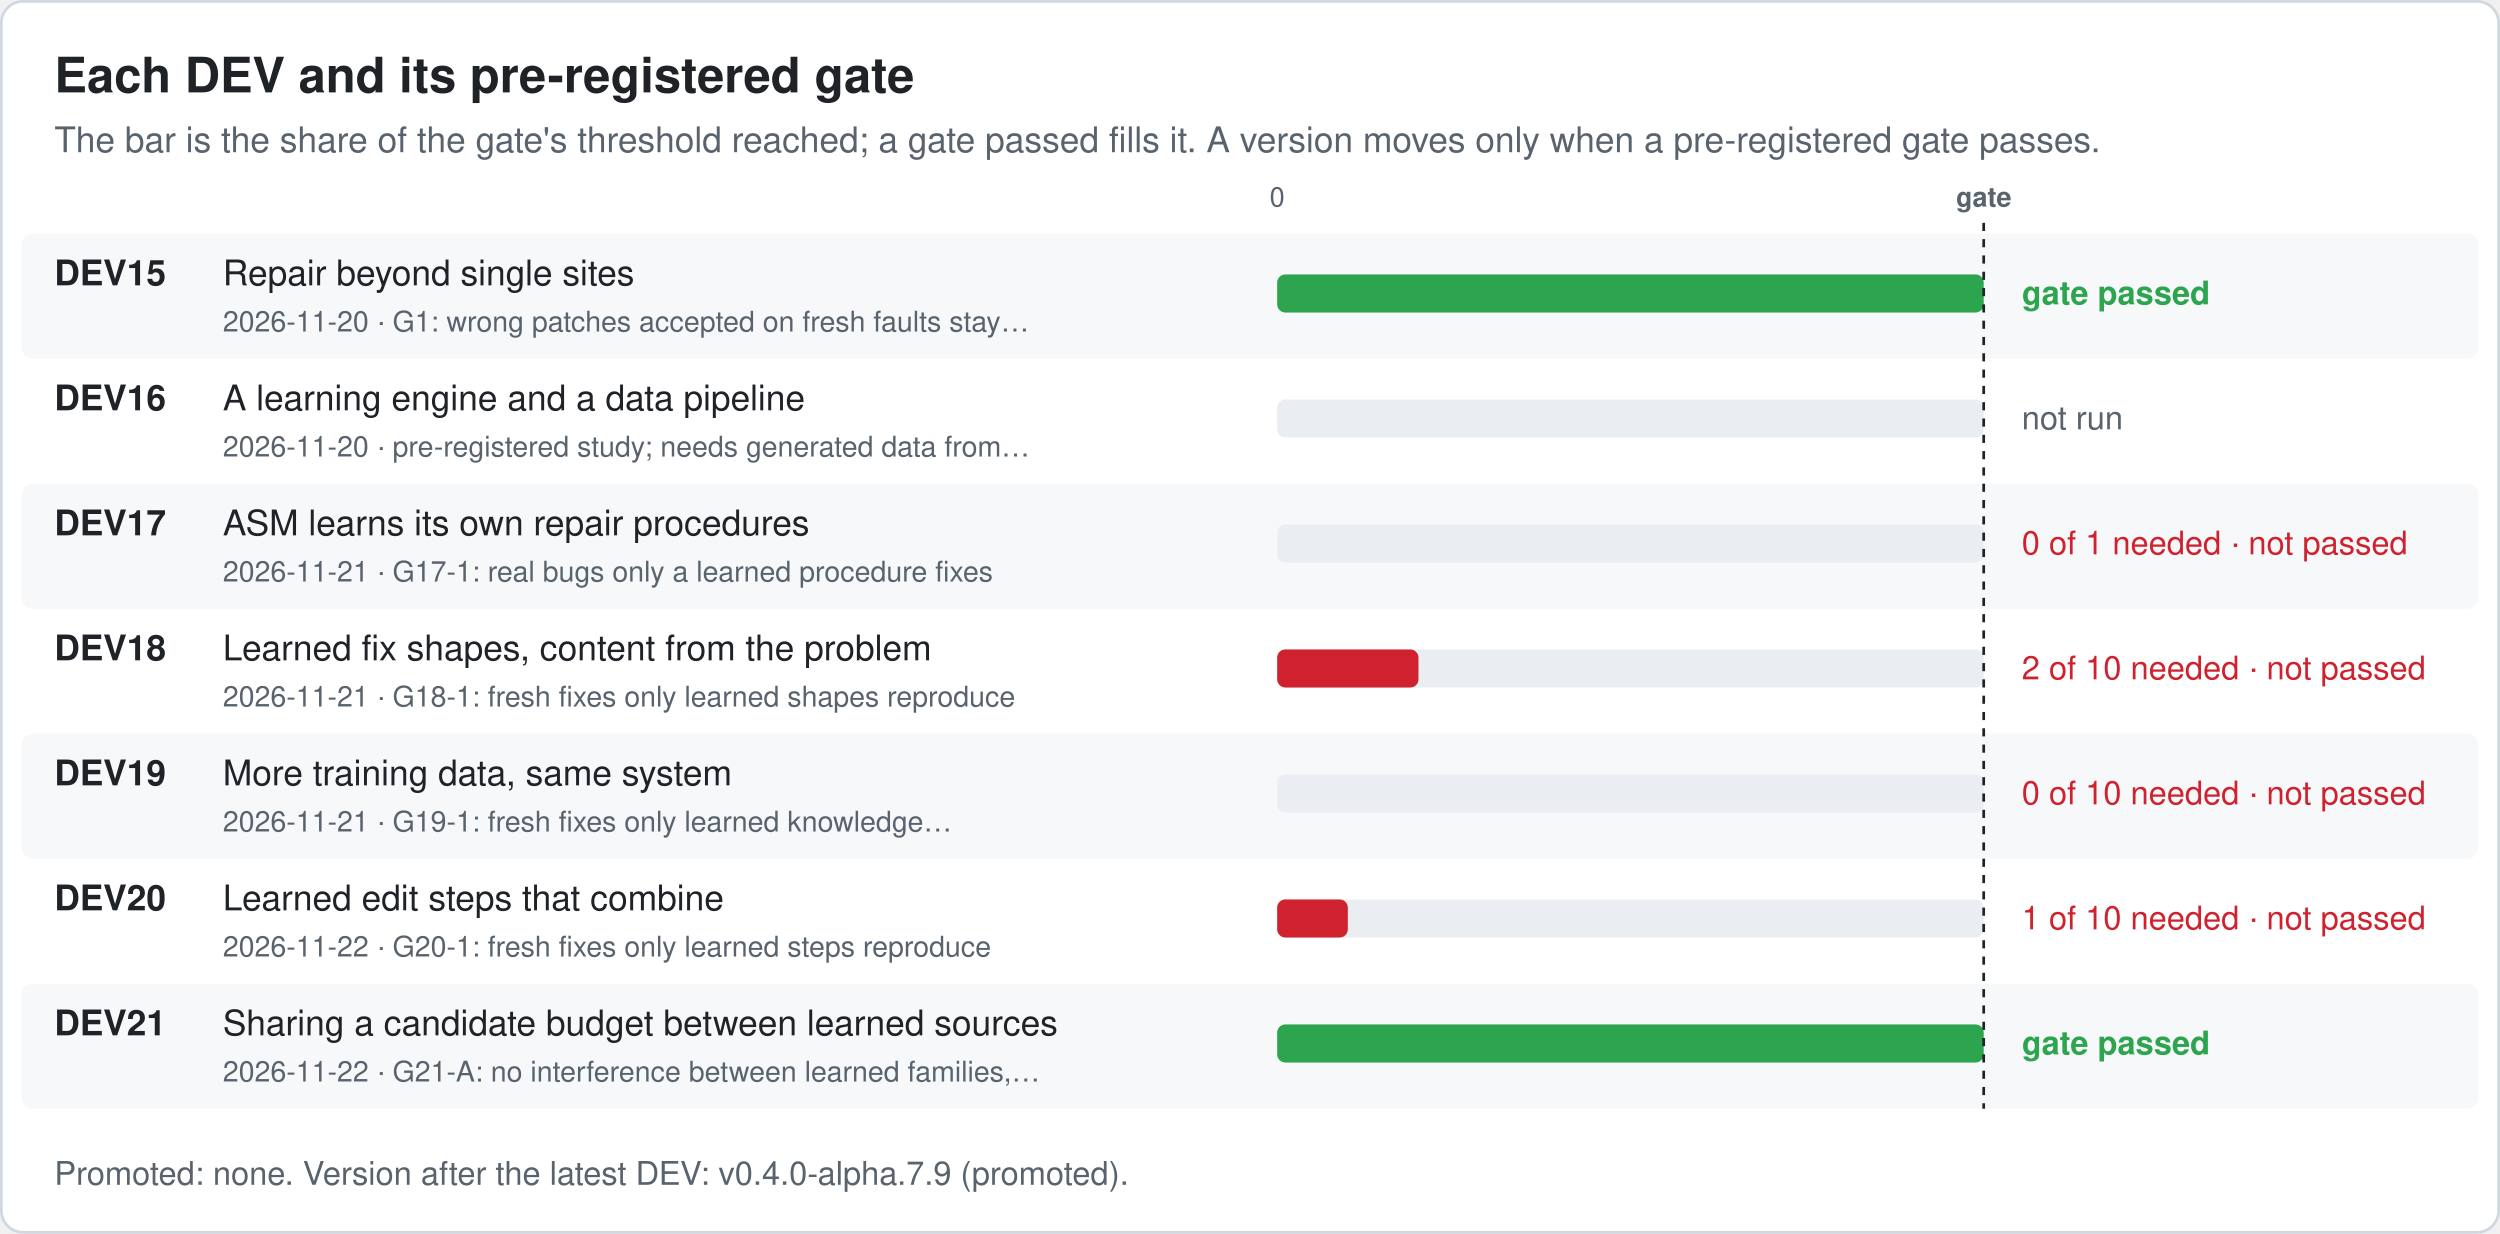
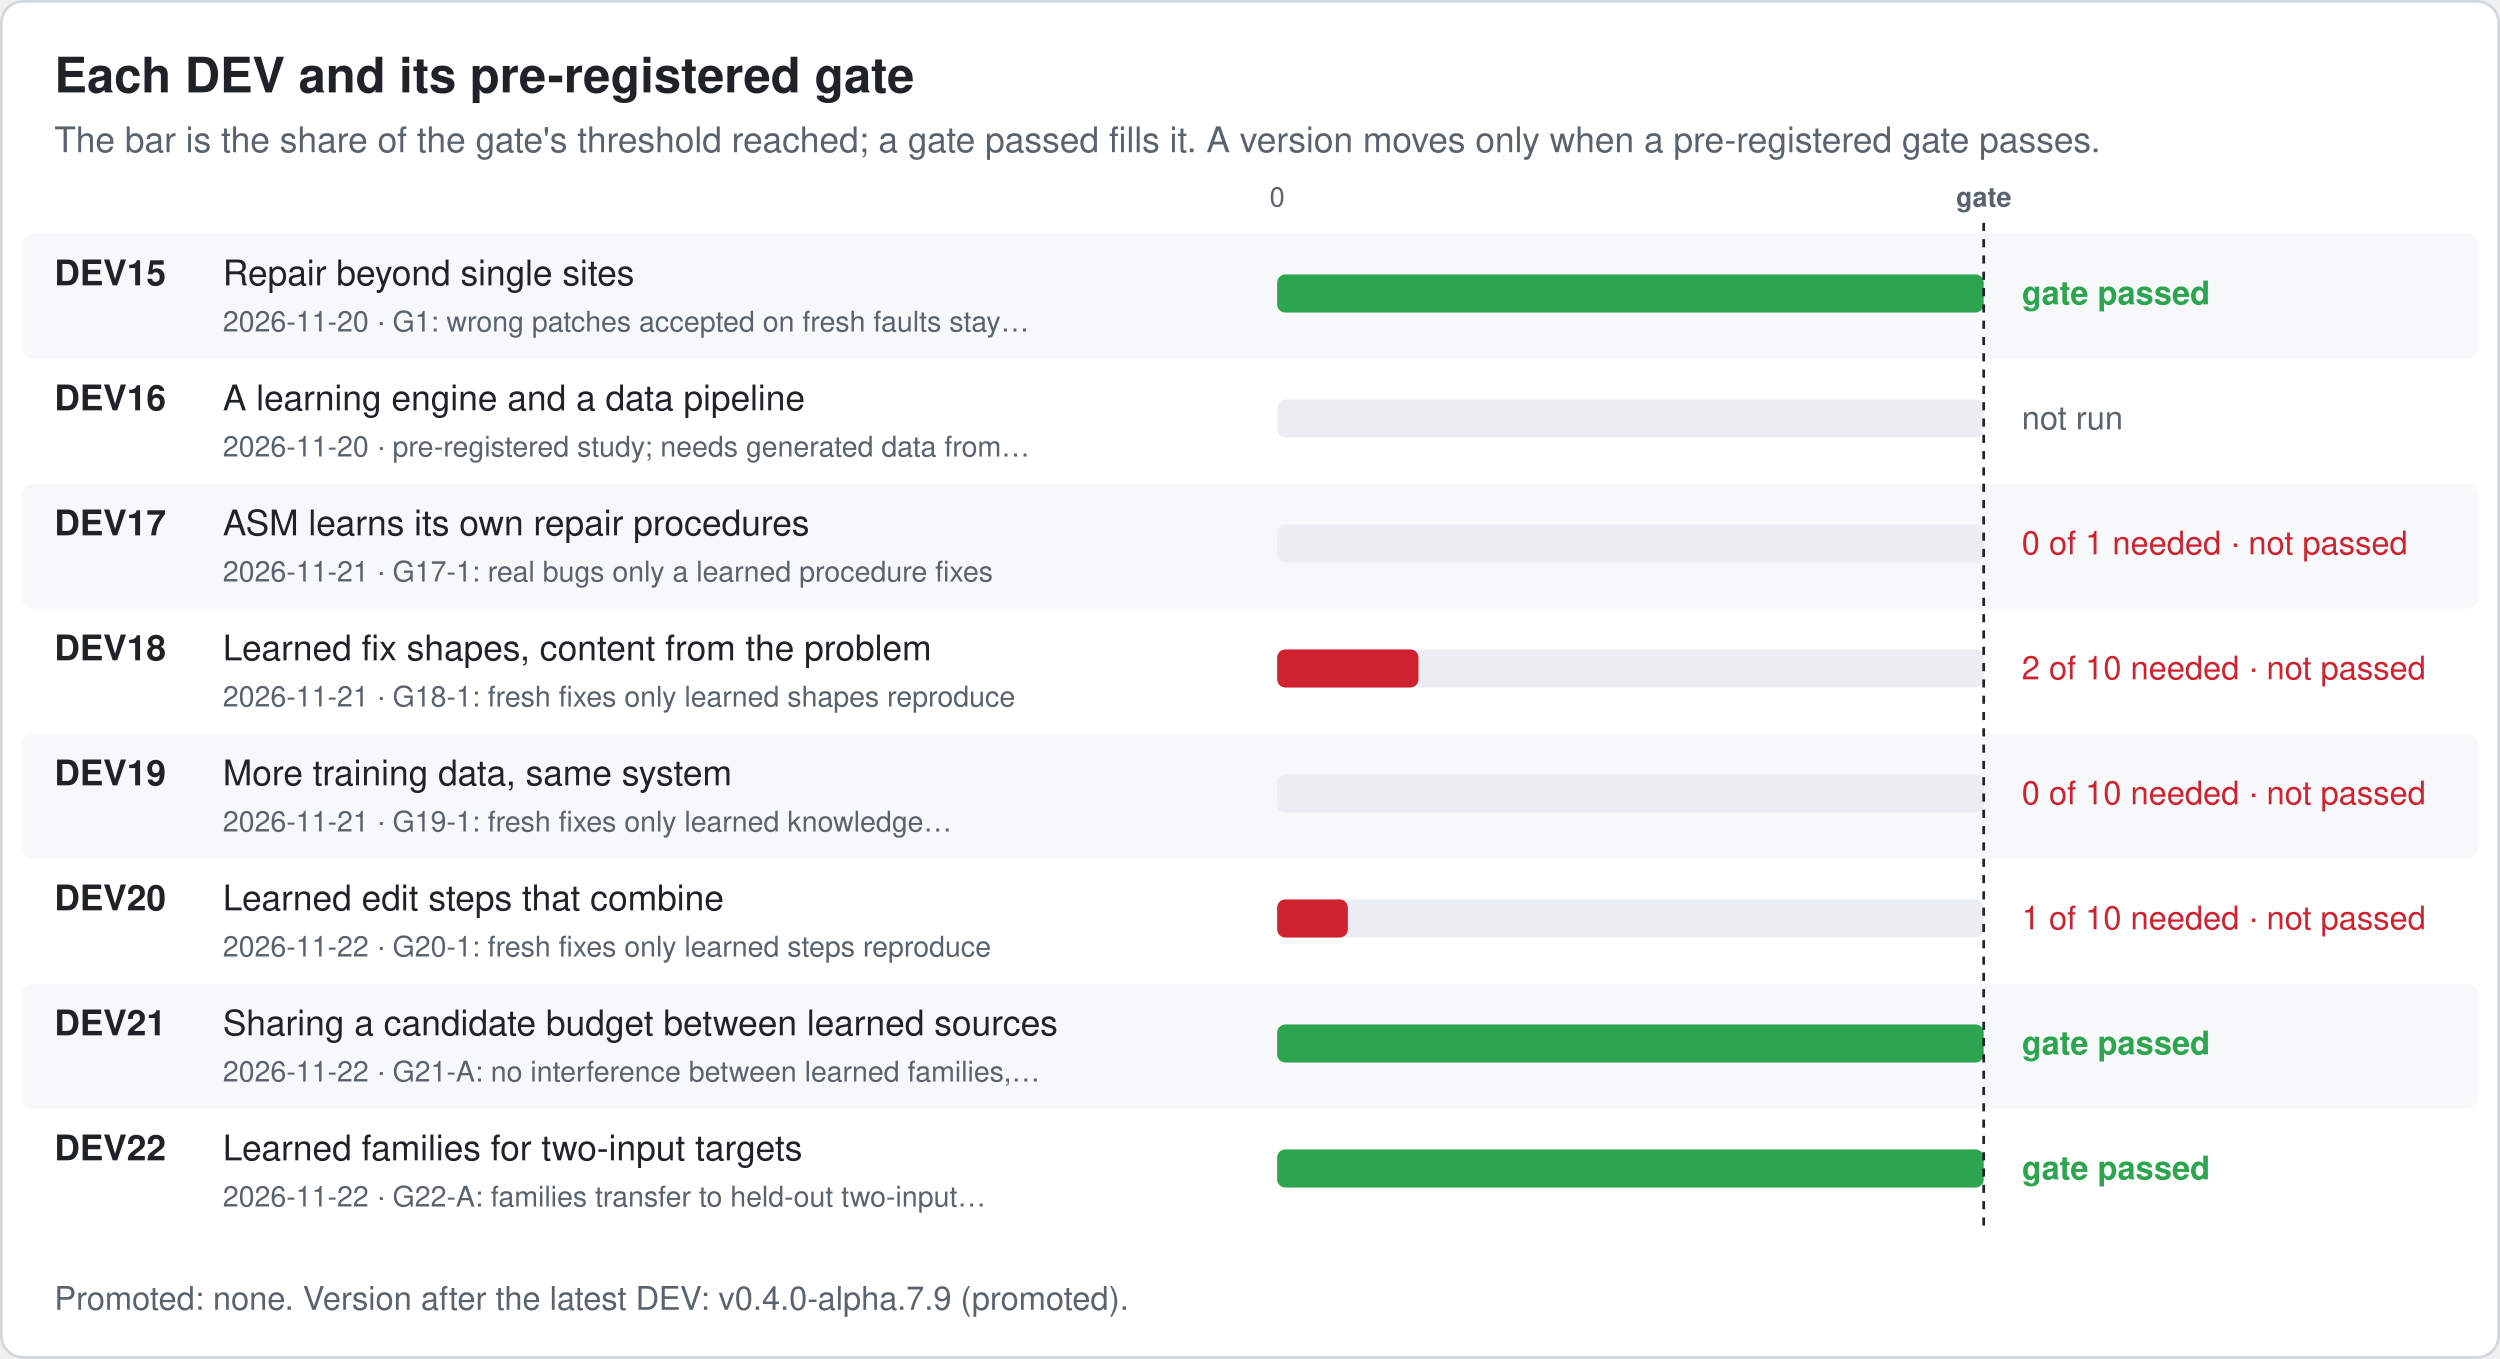
- <svg xmlns="http://www.w3.org/2000/svg" width="920" height="454" viewBox="0 0 920 454" role="img" aria-label="Each DEV step and how much of its pre-registered gate it reached">
-   <rect x="0.5" y="0.5" width="919" height="453" rx="8" fill="#ffffff" stroke="#d0d7de" />
+ <svg xmlns="http://www.w3.org/2000/svg" width="920" height="500" viewBox="0 0 920 500" role="img" aria-label="Each DEV step and how much of its pre-registered gate it reached">
+   <rect x="0.5" y="0.5" width="919" height="499" rx="8" fill="#ffffff" stroke="#d0d7de" />
  <text x="20.0" y="34.0" font-family="-apple-system,BlinkMacSystemFont,'Segoe UI',Helvetica,Arial,sans-serif" font-size="18" font-weight="600" fill="#1f2328" text-anchor="start">Each DEV and its pre-registered gate</text>
  <text x="20.0" y="56.0" font-family="-apple-system,BlinkMacSystemFont,'Segoe UI',Helvetica,Arial,sans-serif" font-size="13" font-weight="normal" fill="#59636e" text-anchor="start">The bar is the share of the gate's threshold reached; a gate passed fills it. A version moves only when a pre-registered gate passes.</text>
  <text x="470.0" y="76.0" font-family="-apple-system,BlinkMacSystemFont,'Segoe UI',Helvetica,Arial,sans-serif" font-size="10" font-weight="normal" fill="#59636e" text-anchor="middle">0</text>
  <text x="730.0" y="76.0" font-family="-apple-system,BlinkMacSystemFont,'Segoe UI',Helvetica,Arial,sans-serif" font-size="10" font-weight="600" fill="#59636e" text-anchor="middle">gate</text>
  <rect x="8" y="86" width="904" height="46" rx="4" fill="#f6f8fa" />
  <text x="20.0" y="105.0" font-family="-apple-system,BlinkMacSystemFont,'Segoe UI',Helvetica,Arial,sans-serif" font-size="13" font-weight="600" fill="#1f2328" text-anchor="start">DEV15</text>
  <text x="82.0" y="105.0" font-family="-apple-system,BlinkMacSystemFont,'Segoe UI',Helvetica,Arial,sans-serif" font-size="13" font-weight="normal" fill="#1f2328" text-anchor="start">Repair beyond single sites</text>
  <text x="82.0" y="122.0" font-family="-apple-system,BlinkMacSystemFont,'Segoe UI',Helvetica,Arial,sans-serif" font-size="10.5" font-weight="normal" fill="#59636e" text-anchor="start">2026-11-20 · G1: wrong patches accepted on fresh faults stay…</text>
  <rect x="470" y="101" width="260" height="14" rx="3" fill="#eaeef2" />
  <rect x="470" y="101" width="260.0" height="14" rx="3" fill="#2da44e" />
  <text x="744.0" y="112.0" font-family="-apple-system,BlinkMacSystemFont,'Segoe UI',Helvetica,Arial,sans-serif" font-size="12" font-weight="600" fill="#2da44e" text-anchor="start">gate passed</text>
  <text x="20.0" y="151.0" font-family="-apple-system,BlinkMacSystemFont,'Segoe UI',Helvetica,Arial,sans-serif" font-size="13" font-weight="600" fill="#1f2328" text-anchor="start">DEV16</text>
  <text x="82.0" y="151.0" font-family="-apple-system,BlinkMacSystemFont,'Segoe UI',Helvetica,Arial,sans-serif" font-size="13" font-weight="normal" fill="#1f2328" text-anchor="start">A learning engine and a data pipeline</text>
  <text x="82.0" y="168.0" font-family="-apple-system,BlinkMacSystemFont,'Segoe UI',Helvetica,Arial,sans-serif" font-size="10.5" font-weight="normal" fill="#59636e" text-anchor="start">2026-11-20 · pre-registered study; needs generated data from…</text>
  <rect x="470" y="147" width="260" height="14" rx="3" fill="#eaeef2" />
  <text x="744.0" y="158.0" font-family="-apple-system,BlinkMacSystemFont,'Segoe UI',Helvetica,Arial,sans-serif" font-size="12" font-weight="normal" fill="#59636e" text-anchor="start">not run</text>
  <rect x="8" y="178" width="904" height="46" rx="4" fill="#f6f8fa" />
  <text x="20.0" y="197.0" font-family="-apple-system,BlinkMacSystemFont,'Segoe UI',Helvetica,Arial,sans-serif" font-size="13" font-weight="600" fill="#1f2328" text-anchor="start">DEV17</text>
  <text x="82.0" y="197.0" font-family="-apple-system,BlinkMacSystemFont,'Segoe UI',Helvetica,Arial,sans-serif" font-size="13" font-weight="normal" fill="#1f2328" text-anchor="start">ASM learns its own repair procedures</text>
  <text x="82.0" y="214.0" font-family="-apple-system,BlinkMacSystemFont,'Segoe UI',Helvetica,Arial,sans-serif" font-size="10.5" font-weight="normal" fill="#59636e" text-anchor="start">2026-11-21 · G17-1: real bugs only a learned procedure fixes</text>
  <rect x="470" y="193" width="260" height="14" rx="3" fill="#eaeef2" />
  <text x="744.0" y="204.0" font-family="-apple-system,BlinkMacSystemFont,'Segoe UI',Helvetica,Arial,sans-serif" font-size="12" font-weight="normal" fill="#cf222e" text-anchor="start">0 of 1 needed · not passed</text>
  <text x="20.0" y="243.0" font-family="-apple-system,BlinkMacSystemFont,'Segoe UI',Helvetica,Arial,sans-serif" font-size="13" font-weight="600" fill="#1f2328" text-anchor="start">DEV18</text>
  <text x="82.0" y="243.0" font-family="-apple-system,BlinkMacSystemFont,'Segoe UI',Helvetica,Arial,sans-serif" font-size="13" font-weight="normal" fill="#1f2328" text-anchor="start">Learned fix shapes, content from the problem</text>
  <text x="82.0" y="260.0" font-family="-apple-system,BlinkMacSystemFont,'Segoe UI',Helvetica,Arial,sans-serif" font-size="10.5" font-weight="normal" fill="#59636e" text-anchor="start">2026-11-21 · G18-1: fresh fixes only learned shapes reproduce</text>
  <rect x="470" y="239" width="260" height="14" rx="3" fill="#eaeef2" />
  <rect x="470" y="239" width="52.0" height="14" rx="3" fill="#cf222e" />
  <text x="744.0" y="250.0" font-family="-apple-system,BlinkMacSystemFont,'Segoe UI',Helvetica,Arial,sans-serif" font-size="12" font-weight="normal" fill="#cf222e" text-anchor="start">2 of 10 needed · not passed</text>
  <rect x="8" y="270" width="904" height="46" rx="4" fill="#f6f8fa" />
  <text x="20.0" y="289.0" font-family="-apple-system,BlinkMacSystemFont,'Segoe UI',Helvetica,Arial,sans-serif" font-size="13" font-weight="600" fill="#1f2328" text-anchor="start">DEV19</text>
  <text x="82.0" y="289.0" font-family="-apple-system,BlinkMacSystemFont,'Segoe UI',Helvetica,Arial,sans-serif" font-size="13" font-weight="normal" fill="#1f2328" text-anchor="start">More training data, same system</text>
  <text x="82.0" y="306.0" font-family="-apple-system,BlinkMacSystemFont,'Segoe UI',Helvetica,Arial,sans-serif" font-size="10.5" font-weight="normal" fill="#59636e" text-anchor="start">2026-11-21 · G19-1: fresh fixes only learned knowledge…</text>
  <rect x="470" y="285" width="260" height="14" rx="3" fill="#eaeef2" />
  <text x="744.0" y="296.0" font-family="-apple-system,BlinkMacSystemFont,'Segoe UI',Helvetica,Arial,sans-serif" font-size="12" font-weight="normal" fill="#cf222e" text-anchor="start">0 of 10 needed · not passed</text>
  <text x="20.0" y="335.0" font-family="-apple-system,BlinkMacSystemFont,'Segoe UI',Helvetica,Arial,sans-serif" font-size="13" font-weight="600" fill="#1f2328" text-anchor="start">DEV20</text>
  <text x="82.0" y="335.0" font-family="-apple-system,BlinkMacSystemFont,'Segoe UI',Helvetica,Arial,sans-serif" font-size="13" font-weight="normal" fill="#1f2328" text-anchor="start">Learned edit steps that combine</text>
  <text x="82.0" y="352.0" font-family="-apple-system,BlinkMacSystemFont,'Segoe UI',Helvetica,Arial,sans-serif" font-size="10.5" font-weight="normal" fill="#59636e" text-anchor="start">2026-11-22 · G20-1: fresh fixes only learned steps reproduce</text>
  <rect x="470" y="331" width="260" height="14" rx="3" fill="#eaeef2" />
  <rect x="470" y="331" width="26.0" height="14" rx="3" fill="#cf222e" />
  <text x="744.0" y="342.0" font-family="-apple-system,BlinkMacSystemFont,'Segoe UI',Helvetica,Arial,sans-serif" font-size="12" font-weight="normal" fill="#cf222e" text-anchor="start">1 of 10 needed · not passed</text>
  <rect x="8" y="362" width="904" height="46" rx="4" fill="#f6f8fa" />
  <text x="20.0" y="381.0" font-family="-apple-system,BlinkMacSystemFont,'Segoe UI',Helvetica,Arial,sans-serif" font-size="13" font-weight="600" fill="#1f2328" text-anchor="start">DEV21</text>
  <text x="82.0" y="381.0" font-family="-apple-system,BlinkMacSystemFont,'Segoe UI',Helvetica,Arial,sans-serif" font-size="13" font-weight="normal" fill="#1f2328" text-anchor="start">Sharing a candidate budget between learned sources</text>
  <text x="82.0" y="398.0" font-family="-apple-system,BlinkMacSystemFont,'Segoe UI',Helvetica,Arial,sans-serif" font-size="10.5" font-weight="normal" fill="#59636e" text-anchor="start">2026-11-22 · G21-A: no interference between learned families,…</text>
  <rect x="470" y="377" width="260" height="14" rx="3" fill="#eaeef2" />
  <rect x="470" y="377" width="260.0" height="14" rx="3" fill="#2da44e" />
  <text x="744.0" y="388.0" font-family="-apple-system,BlinkMacSystemFont,'Segoe UI',Helvetica,Arial,sans-serif" font-size="12" font-weight="600" fill="#2da44e" text-anchor="start">gate passed</text>
-   <line x1="730" y1="82" x2="730" y2="408" stroke="#1f2328" stroke-width="1" stroke-dasharray="3,3" />
-   <text x="20.0" y="436.0" font-family="-apple-system,BlinkMacSystemFont,'Segoe UI',Helvetica,Arial,sans-serif" font-size="12" font-weight="normal" fill="#59636e" text-anchor="start">Promoted: none. Version after the latest DEV: v0.4.0-alpha.7.9 (promoted).</text>
+   <text x="20.0" y="427.0" font-family="-apple-system,BlinkMacSystemFont,'Segoe UI',Helvetica,Arial,sans-serif" font-size="13" font-weight="600" fill="#1f2328" text-anchor="start">DEV22</text>
+   <text x="82.0" y="427.0" font-family="-apple-system,BlinkMacSystemFont,'Segoe UI',Helvetica,Arial,sans-serif" font-size="13" font-weight="normal" fill="#1f2328" text-anchor="start">Learned families for two-input targets</text>
+   <text x="82.0" y="444.0" font-family="-apple-system,BlinkMacSystemFont,'Segoe UI',Helvetica,Arial,sans-serif" font-size="10.5" font-weight="normal" fill="#59636e" text-anchor="start">2026-11-22 · G22-A: families transfer to held-out two-input…</text>
+   <rect x="470" y="423" width="260" height="14" rx="3" fill="#eaeef2" />
+   <rect x="470" y="423" width="260.0" height="14" rx="3" fill="#2da44e" />
+   <text x="744.0" y="434.0" font-family="-apple-system,BlinkMacSystemFont,'Segoe UI',Helvetica,Arial,sans-serif" font-size="12" font-weight="600" fill="#2da44e" text-anchor="start">gate passed</text>
+   <line x1="730" y1="82" x2="730" y2="454" stroke="#1f2328" stroke-width="1" stroke-dasharray="3,3" />
+   <text x="20.0" y="482.0" font-family="-apple-system,BlinkMacSystemFont,'Segoe UI',Helvetica,Arial,sans-serif" font-size="12" font-weight="normal" fill="#59636e" text-anchor="start">Promoted: none. Version after the latest DEV: v0.4.0-alpha.7.9 (promoted).</text>
</svg>
